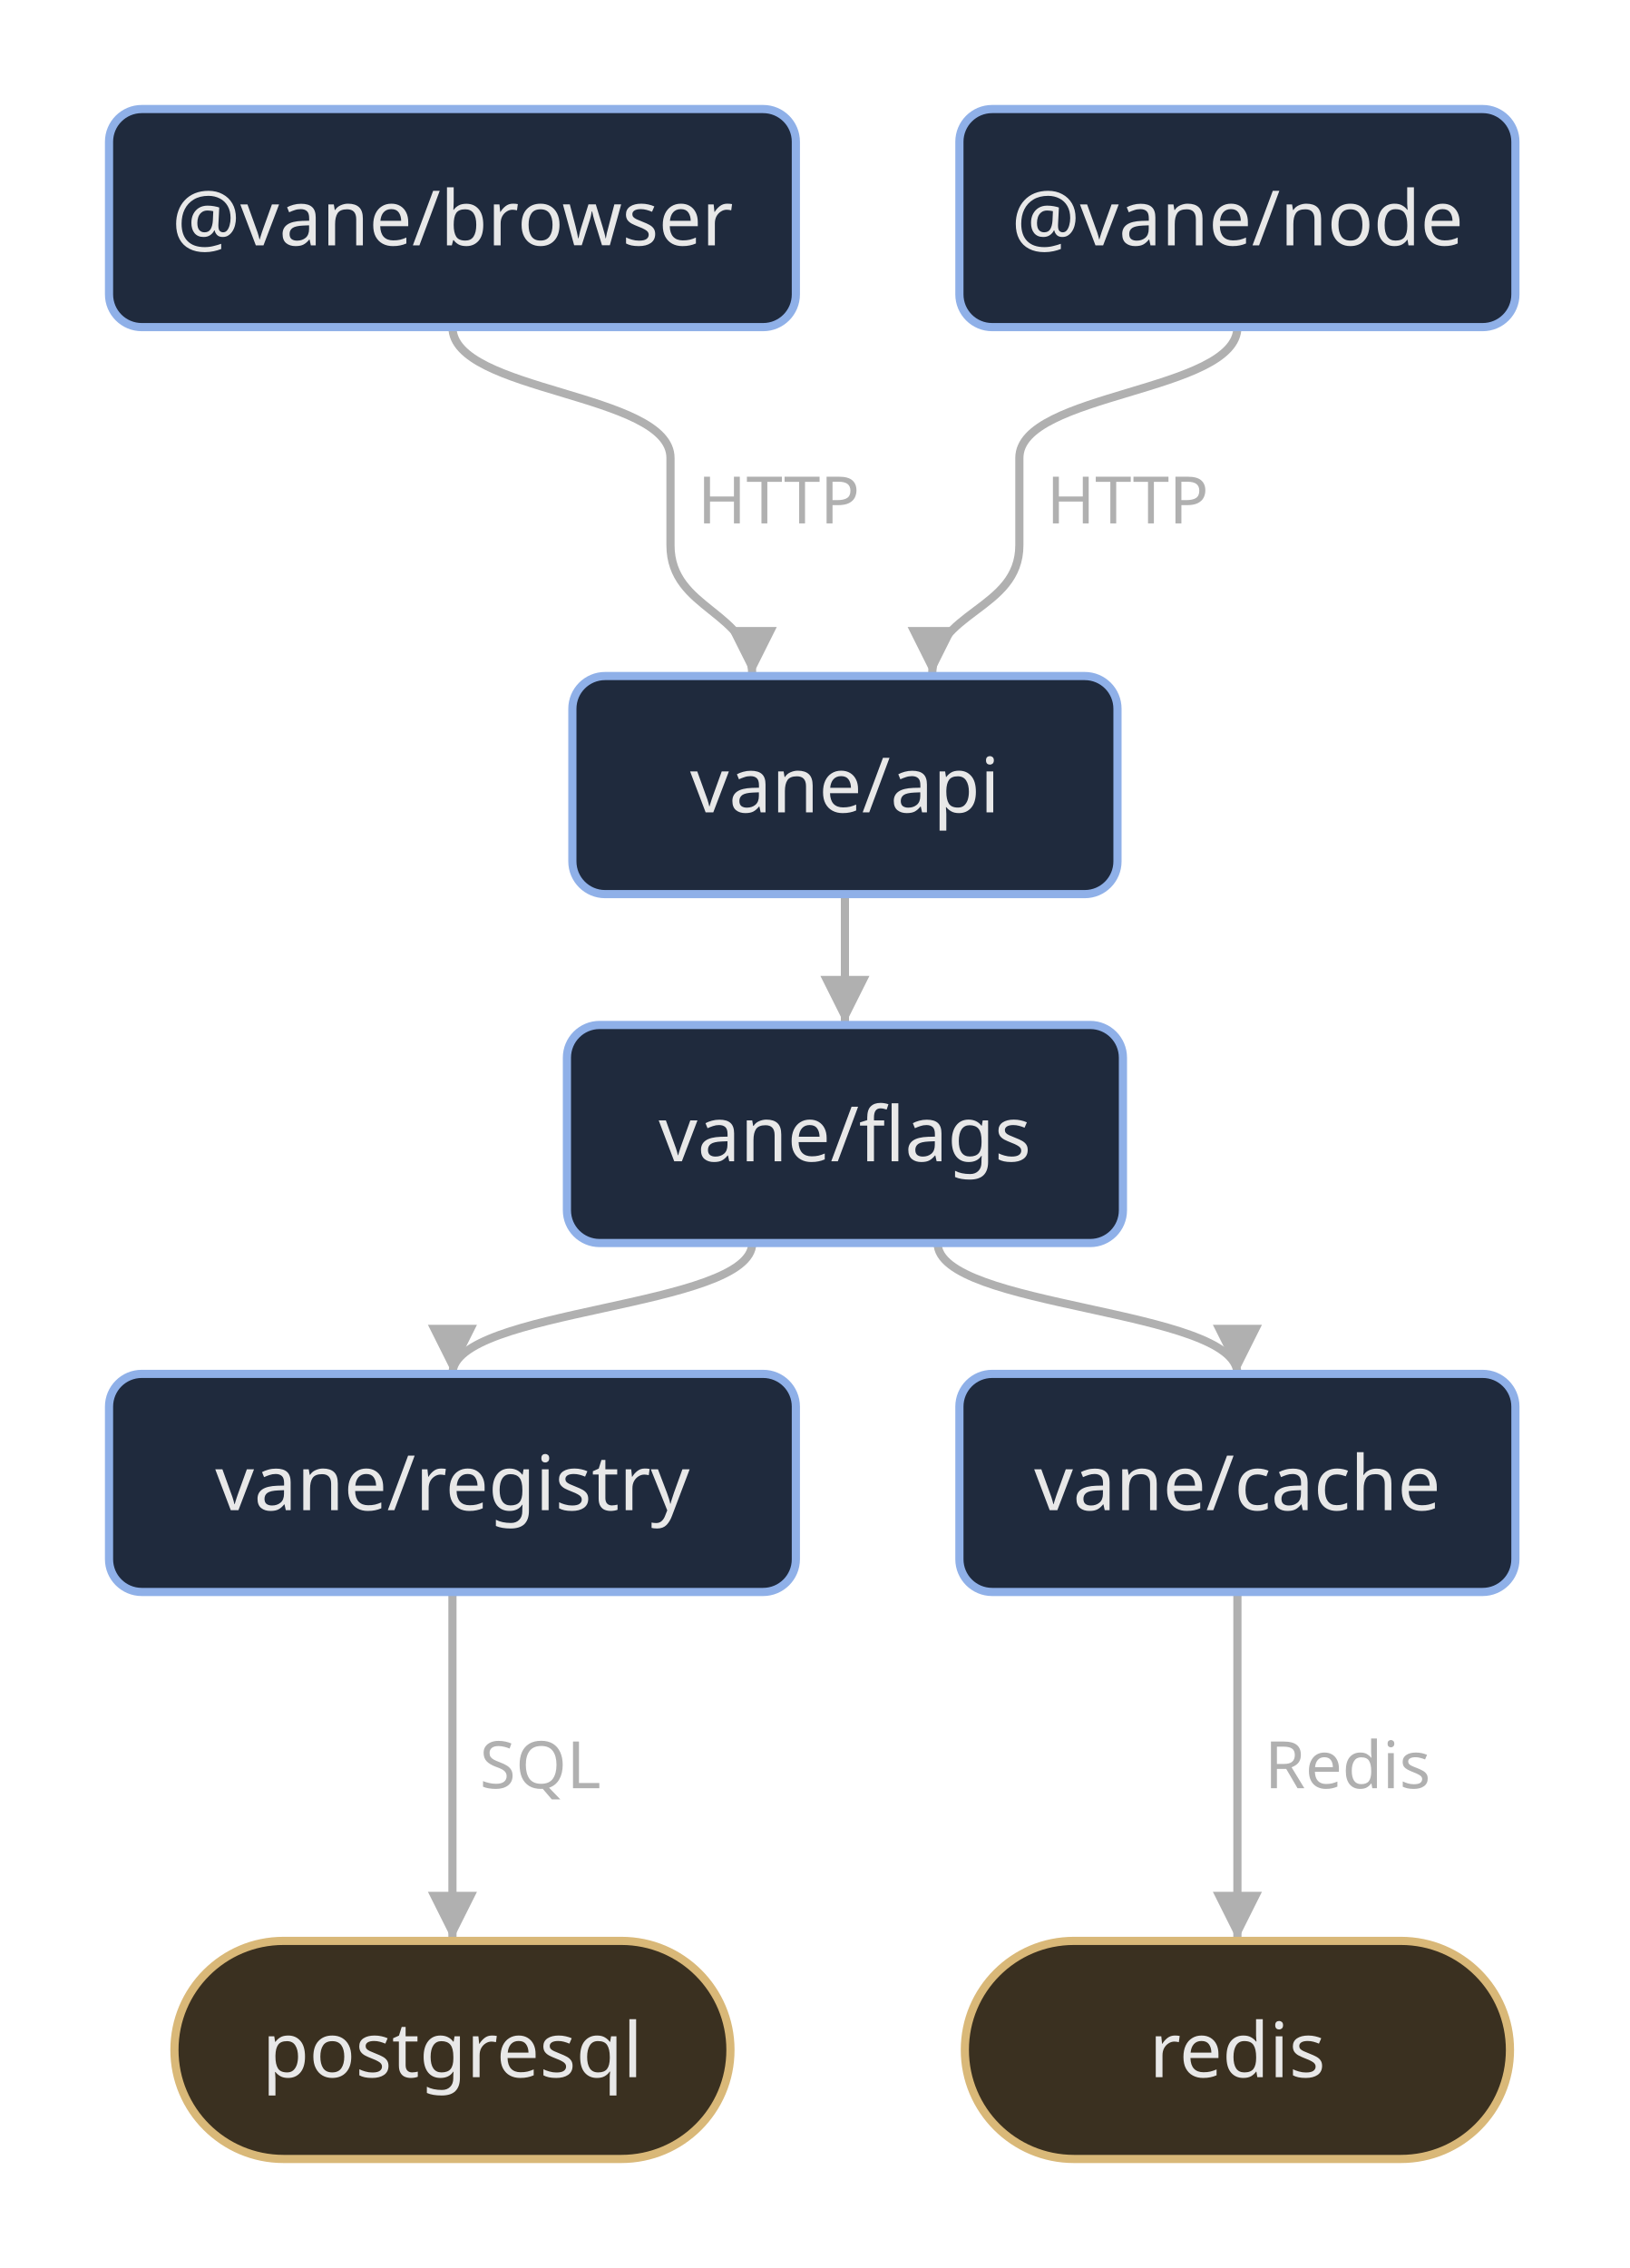
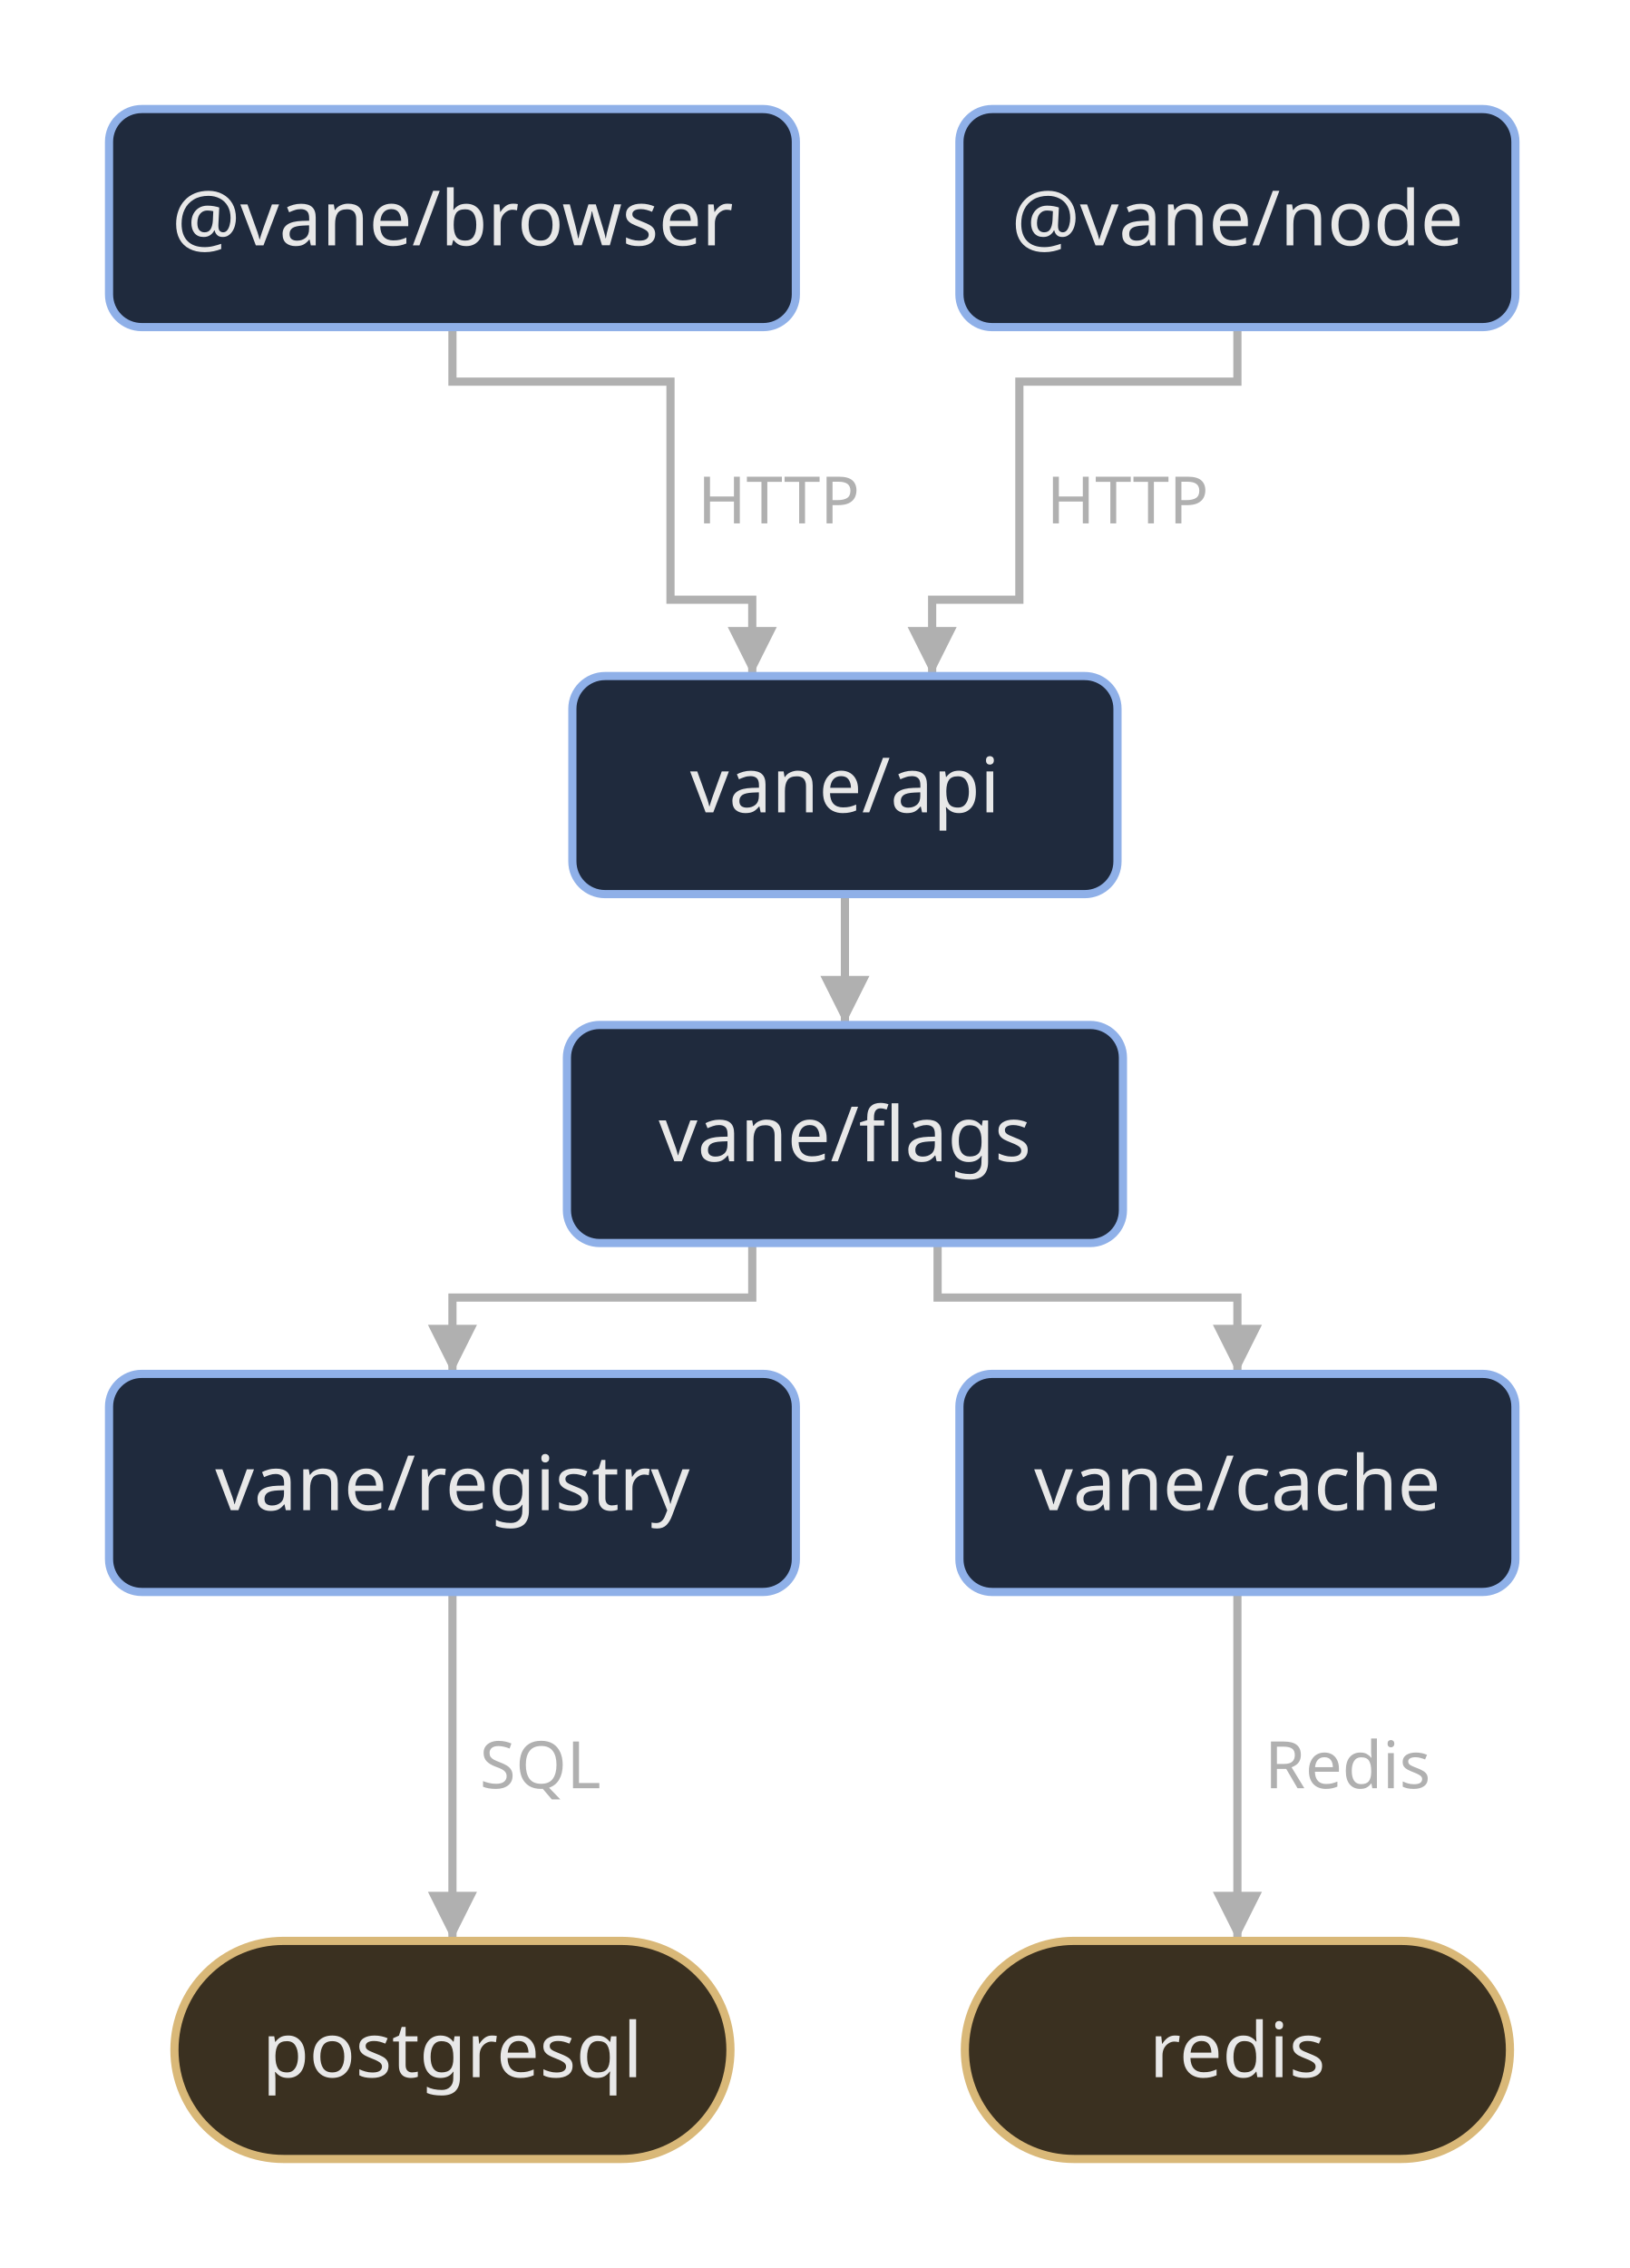
<svg xmlns="http://www.w3.org/2000/svg" width="299" height="416" viewBox="0 0 299 416" style="background-color: #121212" fill="#e8e8e8">
  <style>
    .node rect { fill: #1f2a3d; stroke: #8fb0e8; stroke-width: 1.5 }
    .store rect { fill: #3a3020; stroke: #d9b878 }
    .node text { font: 14px sans-serif; fill: #e8e8e8 }
    .edge path { fill: none; stroke: #b0b0b0; stroke-width: 1.5 }
    .edge text { font: 12px sans-serif; fill: #b0b0b0 }
  </style>
  <defs>
    <marker id="arrow" viewBox="0 0 10 10" refX="10" refY="5" markerWidth="9" markerHeight="9" markerUnits="userSpaceOnUse" orient="auto">
      <path d="M 0 0 L 10 5 L 0 10 z" fill="#b0b0b0" />
    </marker>
  </defs>
  <g class="edge" id="edge-browser-api">
-     <path d="M 83 60 C 83 72, 123 72, 123 84 L 123 100 C 123 112, 138 112, 138 124" marker-end="url(#arrow)" />
+     <path d="M 83 60 L 83 70 L 123 70 L 123 110 L 138 110 L 138 124" marker-end="url(#arrow)" />
    <text x="128" y="96">HTTP</text>
  </g>
  <g class="edge" id="edge-node-api">
-     <path d="M 227 60 C 227 72, 187 72, 187 84 L 187 100 C 187 112, 171 112, 171 124" marker-end="url(#arrow)" />
+     <path d="M 227 60 L 227 70 L 187 70 L 187 110 L 171 110 L 171 124" marker-end="url(#arrow)" />
    <text x="192" y="96">HTTP</text>
  </g>
  <g class="edge" id="edge-api-flags">
-     <path d="M 155 164 C 155 176, 155 176, 155 188" marker-end="url(#arrow)" />
+     <path d="M 155 164 L 155 188" marker-end="url(#arrow)" />
  </g>
  <g class="edge" id="edge-flags-registry">
-     <path d="M 138 228 C 138 240, 83 240, 83 252" marker-end="url(#arrow)" />
+     <path d="M 138 228 L 138 238 L 83 238 L 83 252" marker-end="url(#arrow)" />
  </g>
  <g class="edge" id="edge-flags-cache">
-     <path d="M 172 228 C 172 240, 227 240, 227 252" marker-end="url(#arrow)" />
+     <path d="M 172 228 L 172 238 L 227 238 L 227 252" marker-end="url(#arrow)" />
  </g>
  <g class="edge" id="edge-registry-postgresql">
-     <path d="M 83 292 C 83 304, 83 304, 83 316 L 83 332 C 83 344, 83 344, 83 356" marker-end="url(#arrow)" />
+     <path d="M 83 292 L 83 356" marker-end="url(#arrow)" />
    <text x="88" y="328">SQL</text>
  </g>
  <g class="edge" id="edge-cache-redis">
-     <path d="M 227 292 C 227 304, 227 304, 227 316 L 227 332 C 227 344, 227 344, 227 356" marker-end="url(#arrow)" />
+     <path d="M 227 292 L 227 356" marker-end="url(#arrow)" />
    <text x="232" y="328">Redis</text>
  </g>
  <g class="node service" id="node-browser">
    <rect x="20" y="20" width="126" height="40" rx="6" />
    <text x="83" y="45" text-anchor="middle">@vane/browser</text>
  </g>
  <g class="node service" id="node-node">
    <rect x="176" y="20" width="102" height="40" rx="6" />
    <text x="227" y="45" text-anchor="middle">@vane/node</text>
  </g>
  <g class="node service" id="node-api">
    <rect x="105" y="124" width="100" height="40" rx="6" />
    <text x="155" y="149" text-anchor="middle">vane/api</text>
  </g>
  <g class="node service" id="node-flags">
    <rect x="104" y="188" width="102" height="40" rx="6" />
    <text x="155" y="213" text-anchor="middle">vane/flags</text>
  </g>
  <g class="node service" id="node-registry">
    <rect x="20" y="252" width="126" height="40" rx="6" />
    <text x="83" y="277" text-anchor="middle">vane/registry</text>
  </g>
  <g class="node service" id="node-cache">
    <rect x="176" y="252" width="102" height="40" rx="6" />
    <text x="227" y="277" text-anchor="middle">vane/cache</text>
  </g>
  <g class="node store" id="node-postgresql">
    <rect x="32" y="356" width="102" height="40" rx="20" />
    <text x="83" y="381" text-anchor="middle">postgresql</text>
  </g>
  <g class="node store" id="node-redis">
    <rect x="177" y="356" width="100" height="40" rx="20" />
    <text x="227" y="381" text-anchor="middle">redis</text>
  </g>
</svg>
